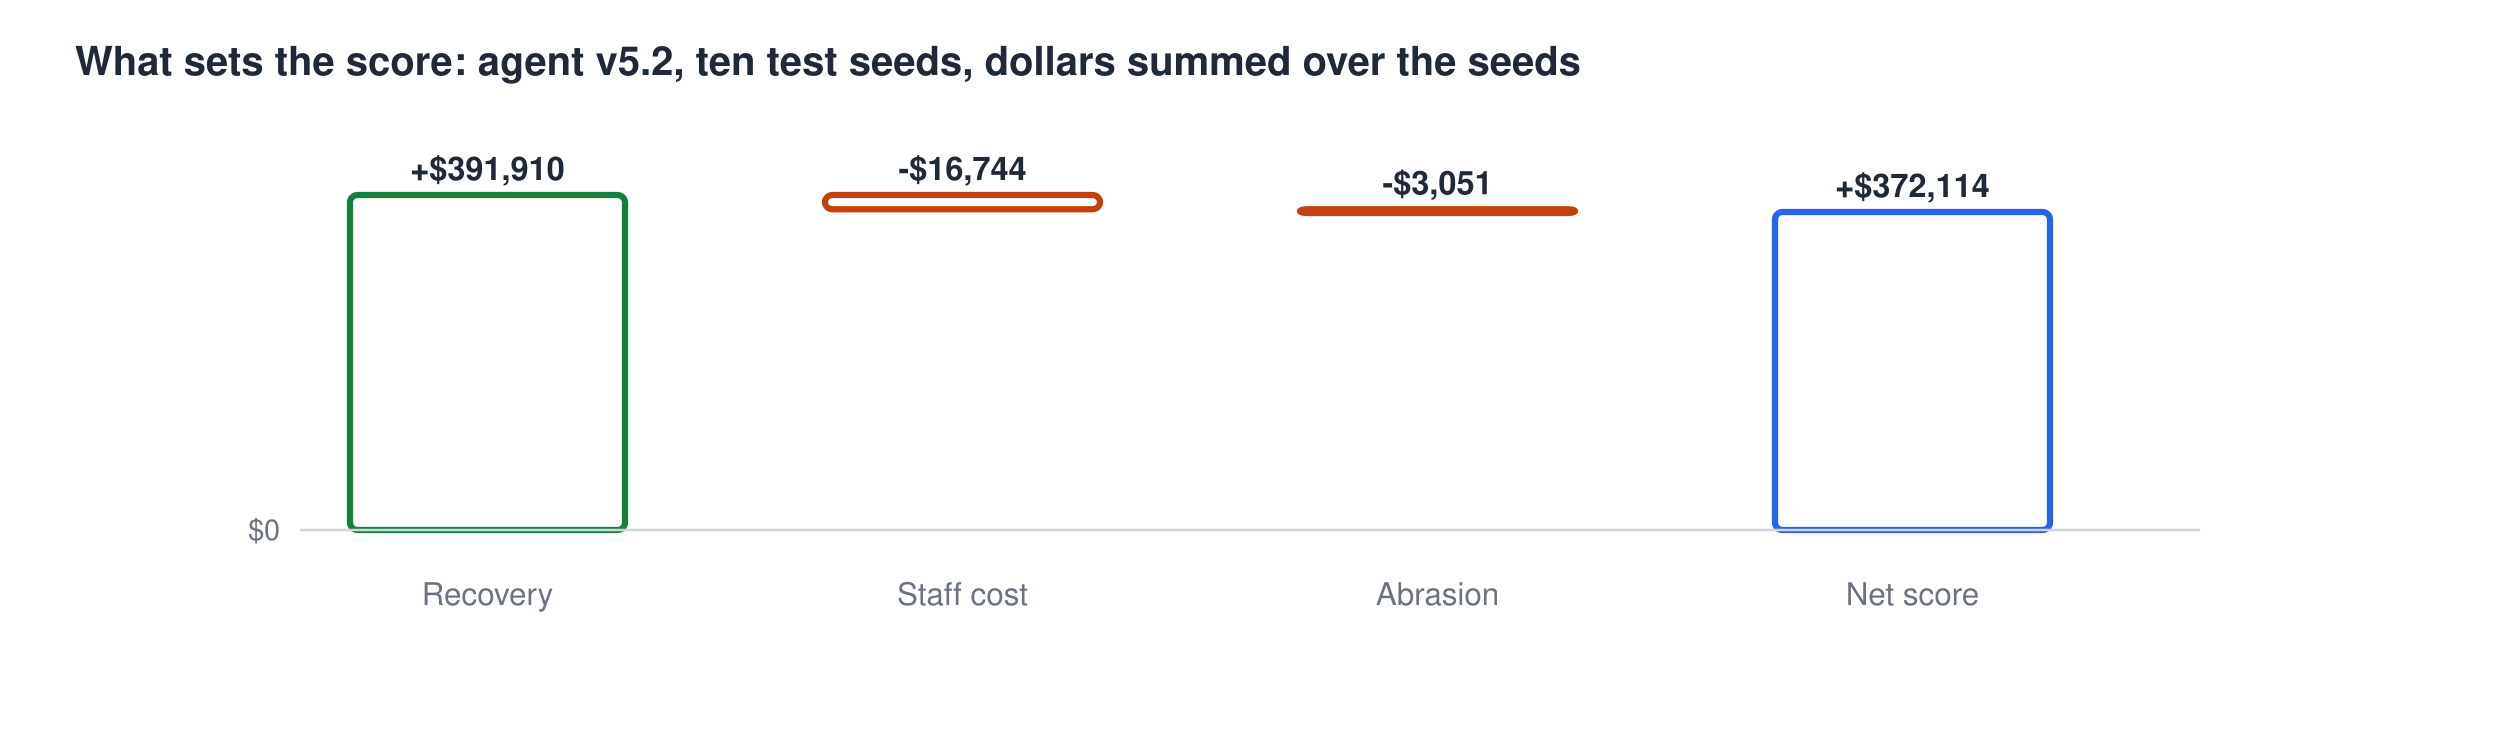
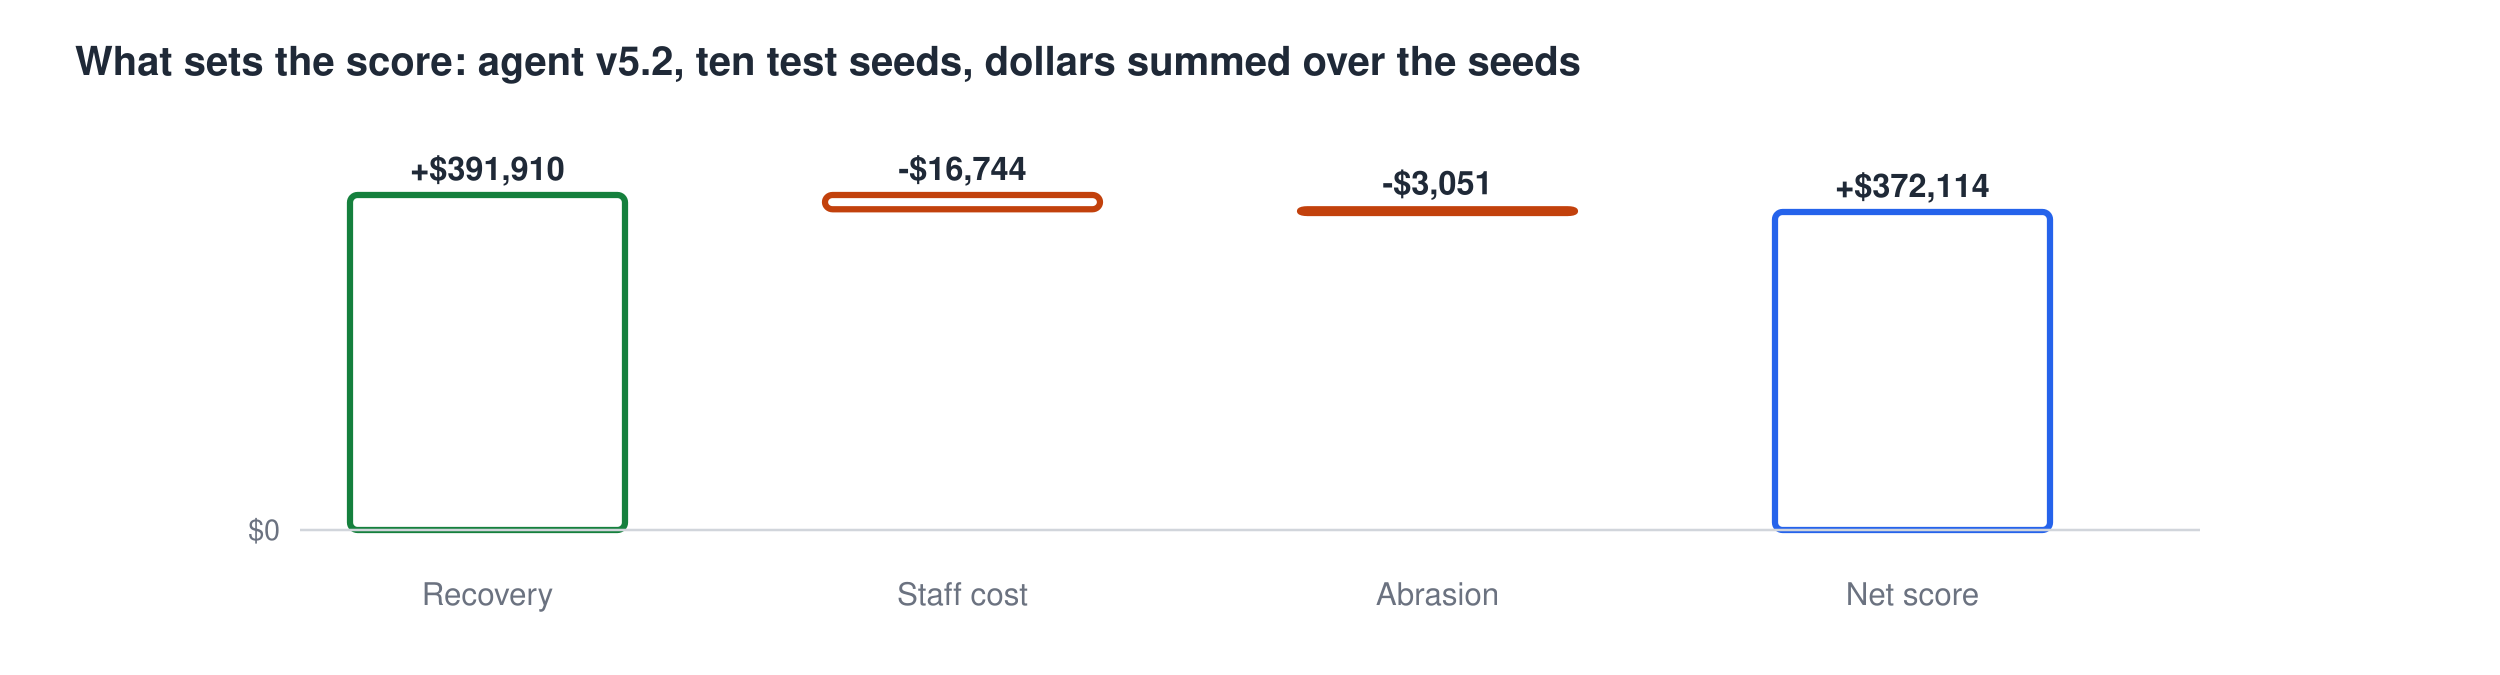
- <svg xmlns="http://www.w3.org/2000/svg" viewBox="0 0 1000 300" width="1000" height="300" font-family="Helvetica, Arial, sans-serif">
-   <rect width="1000" height="300" fill="#ffffff" />
+ <svg xmlns="http://www.w3.org/2000/svg" viewBox="0 0 1000 270" width="1000" height="270" font-family="Helvetica, Arial, sans-serif">
+   <rect width="1000" height="270" fill="#ffffff" />
  <text x="30" y="30" font-size="16" font-weight="bold" fill="#1f2937">What sets the score: agent v5.2, ten test seeds, dollars summed over the seeds</text>
  <rect x="140" y="78.0" width="110" height="134.0" rx="3" fill="none" stroke="#15803d" stroke-width="2.5" />
  <text x="195" y="72.0" text-anchor="middle" font-size="13" font-weight="bold" fill="#1f2937">+$391,910</text>
  <text x="195" y="242" text-anchor="middle" font-size="12.5" fill="#6b7280">Recovery</text>
  <rect x="330" y="78.0" width="110" height="5.7" rx="3" fill="none" stroke="#c2410c" stroke-width="2.5" />
  <text x="385" y="72.0" text-anchor="middle" font-size="13" font-weight="bold" fill="#1f2937">-$16,744</text>
  <text x="385" y="242" text-anchor="middle" font-size="12.5" fill="#6b7280">Staff cost</text>
  <rect x="520" y="83.7" width="110" height="1.5" rx="3" fill="none" stroke="#c2410c" stroke-width="2.5" />
  <text x="575" y="77.7" text-anchor="middle" font-size="13" font-weight="bold" fill="#1f2937">-$3,051</text>
  <text x="575" y="242" text-anchor="middle" font-size="12.5" fill="#6b7280">Abrasion</text>
  <rect x="710" y="84.8" width="110" height="127.2" rx="3" fill="none" stroke="#2563eb" stroke-width="2.5" />
  <text x="765" y="78.8" text-anchor="middle" font-size="13" font-weight="bold" fill="#1f2937">+$372,114</text>
  <text x="765" y="242" text-anchor="middle" font-size="12.5" fill="#6b7280">Net score</text>
  <line x1="120" y1="212.0" x2="880" y2="212.0" stroke="#d1d5db" stroke-width="1" />
  <text x="112" y="216.0" text-anchor="end" font-size="11.5" fill="#6b7280">$0</text>
</svg>
